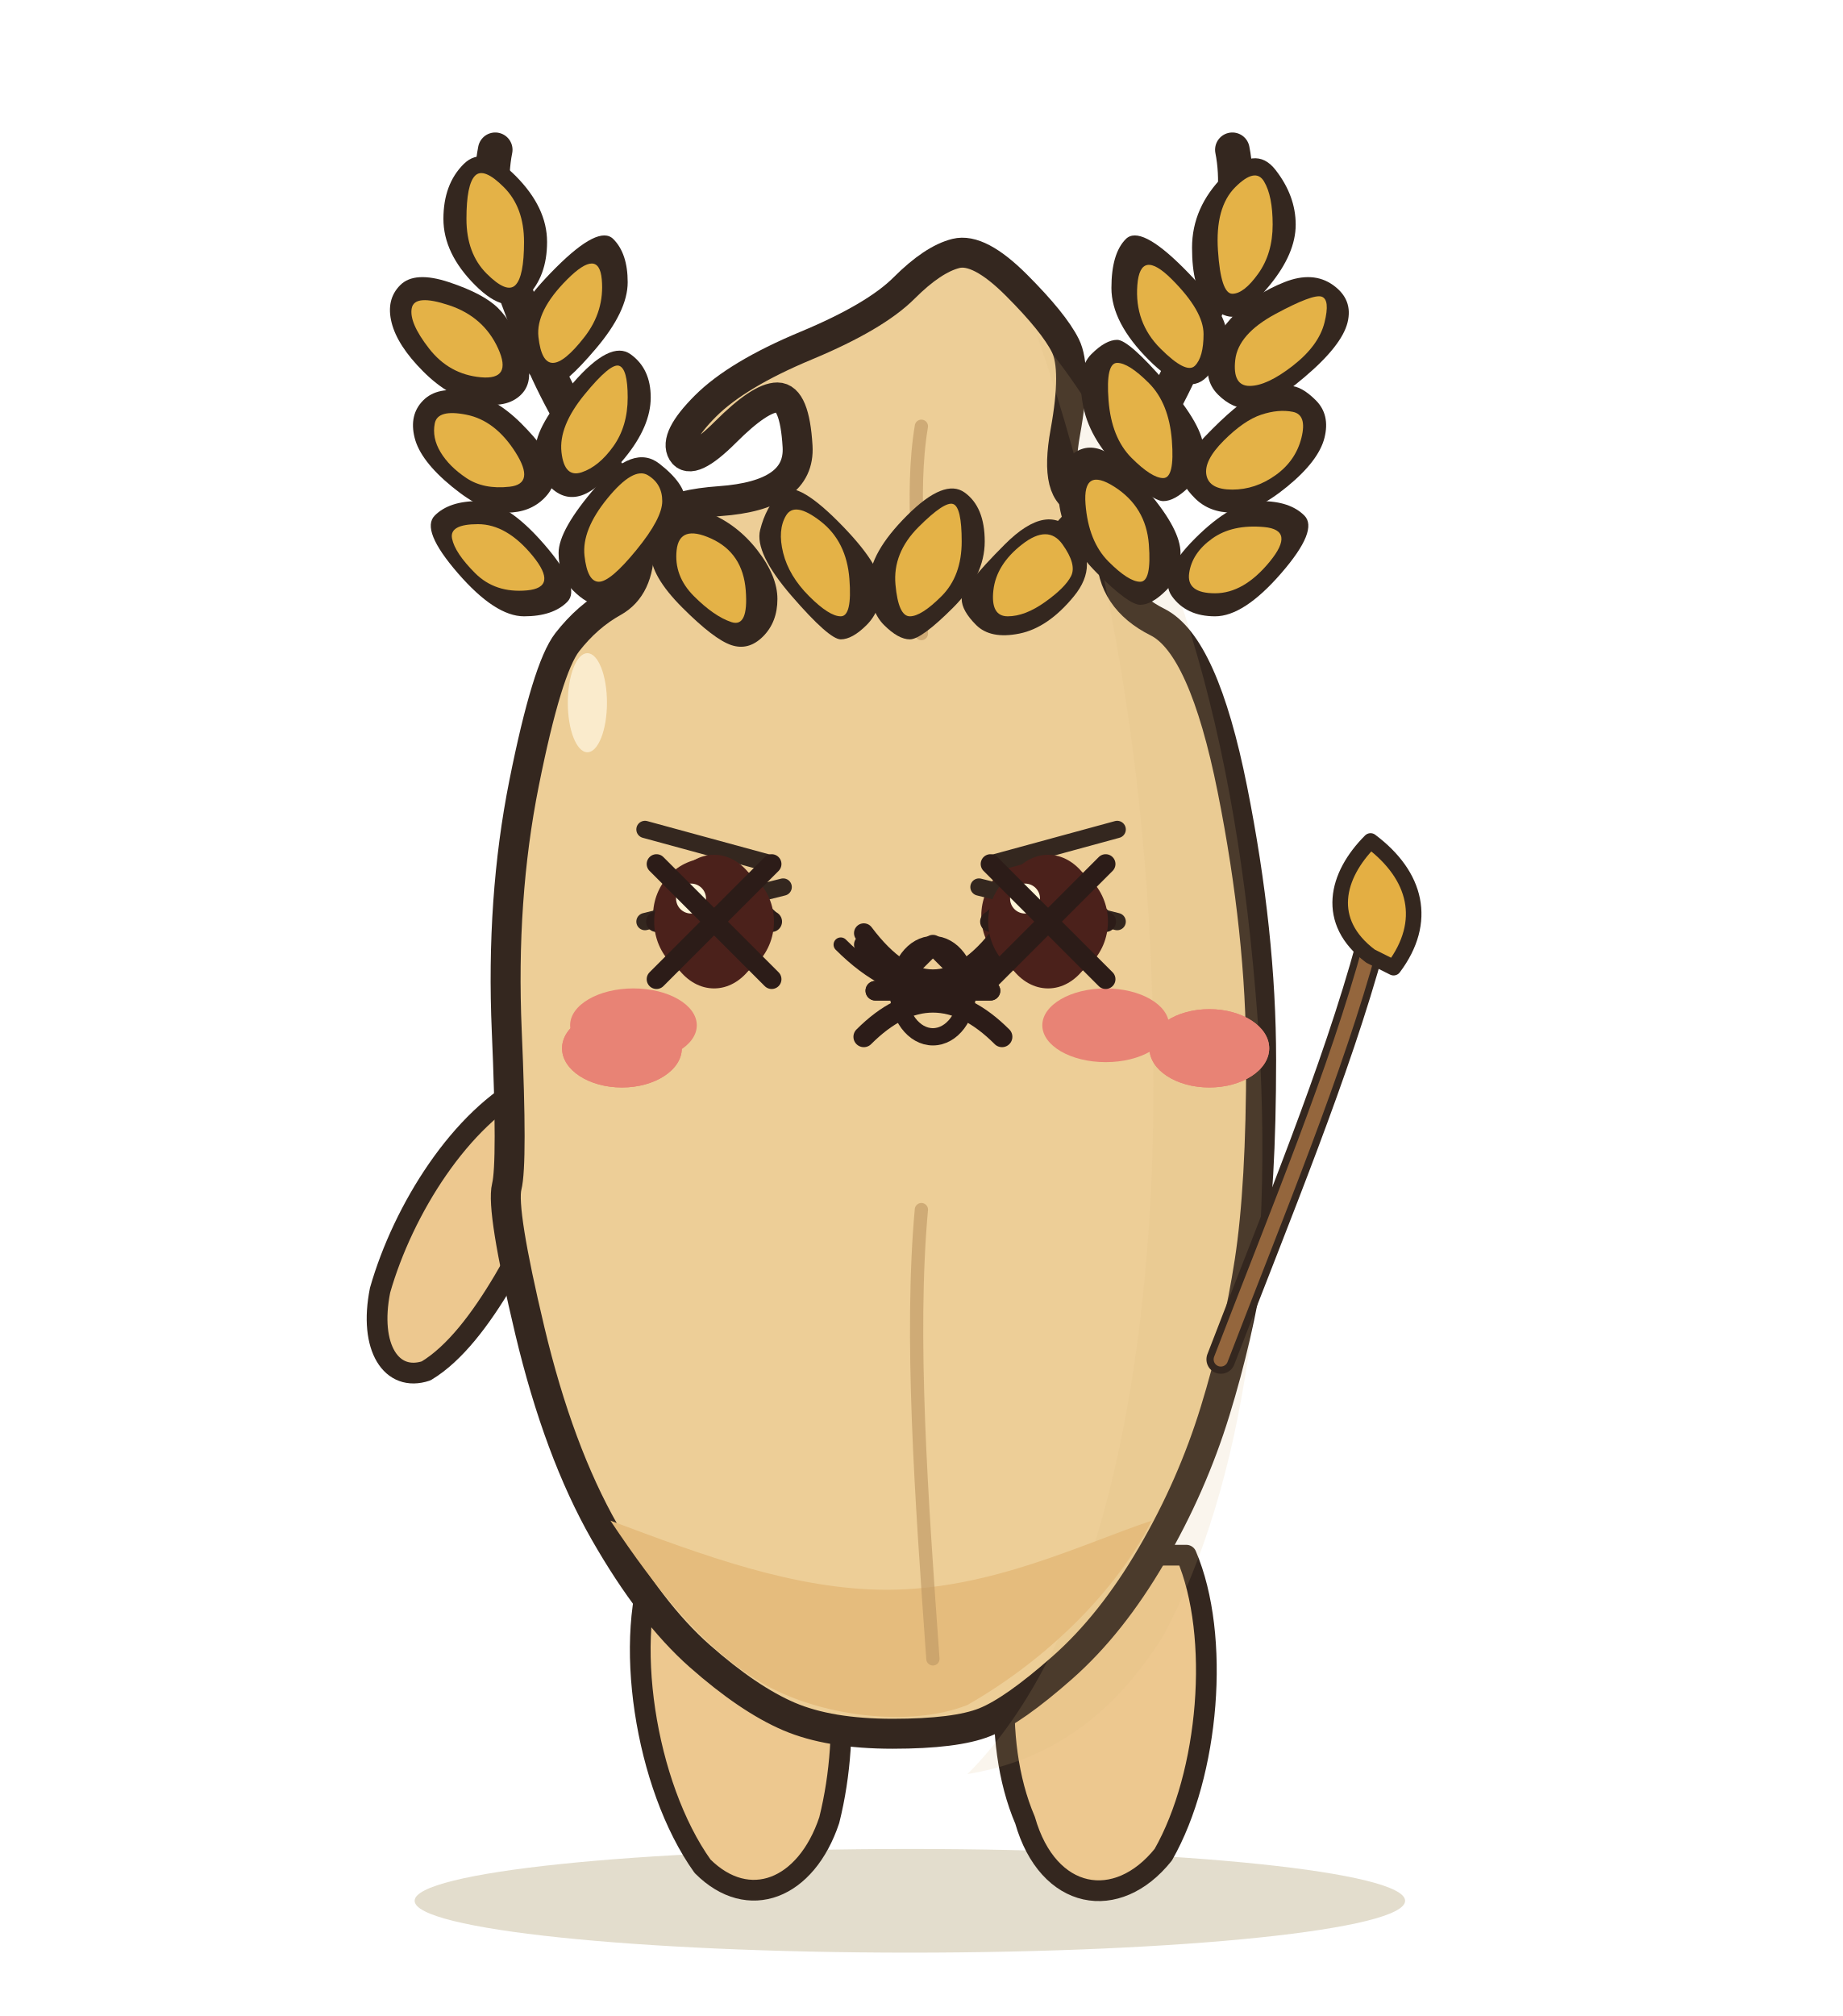
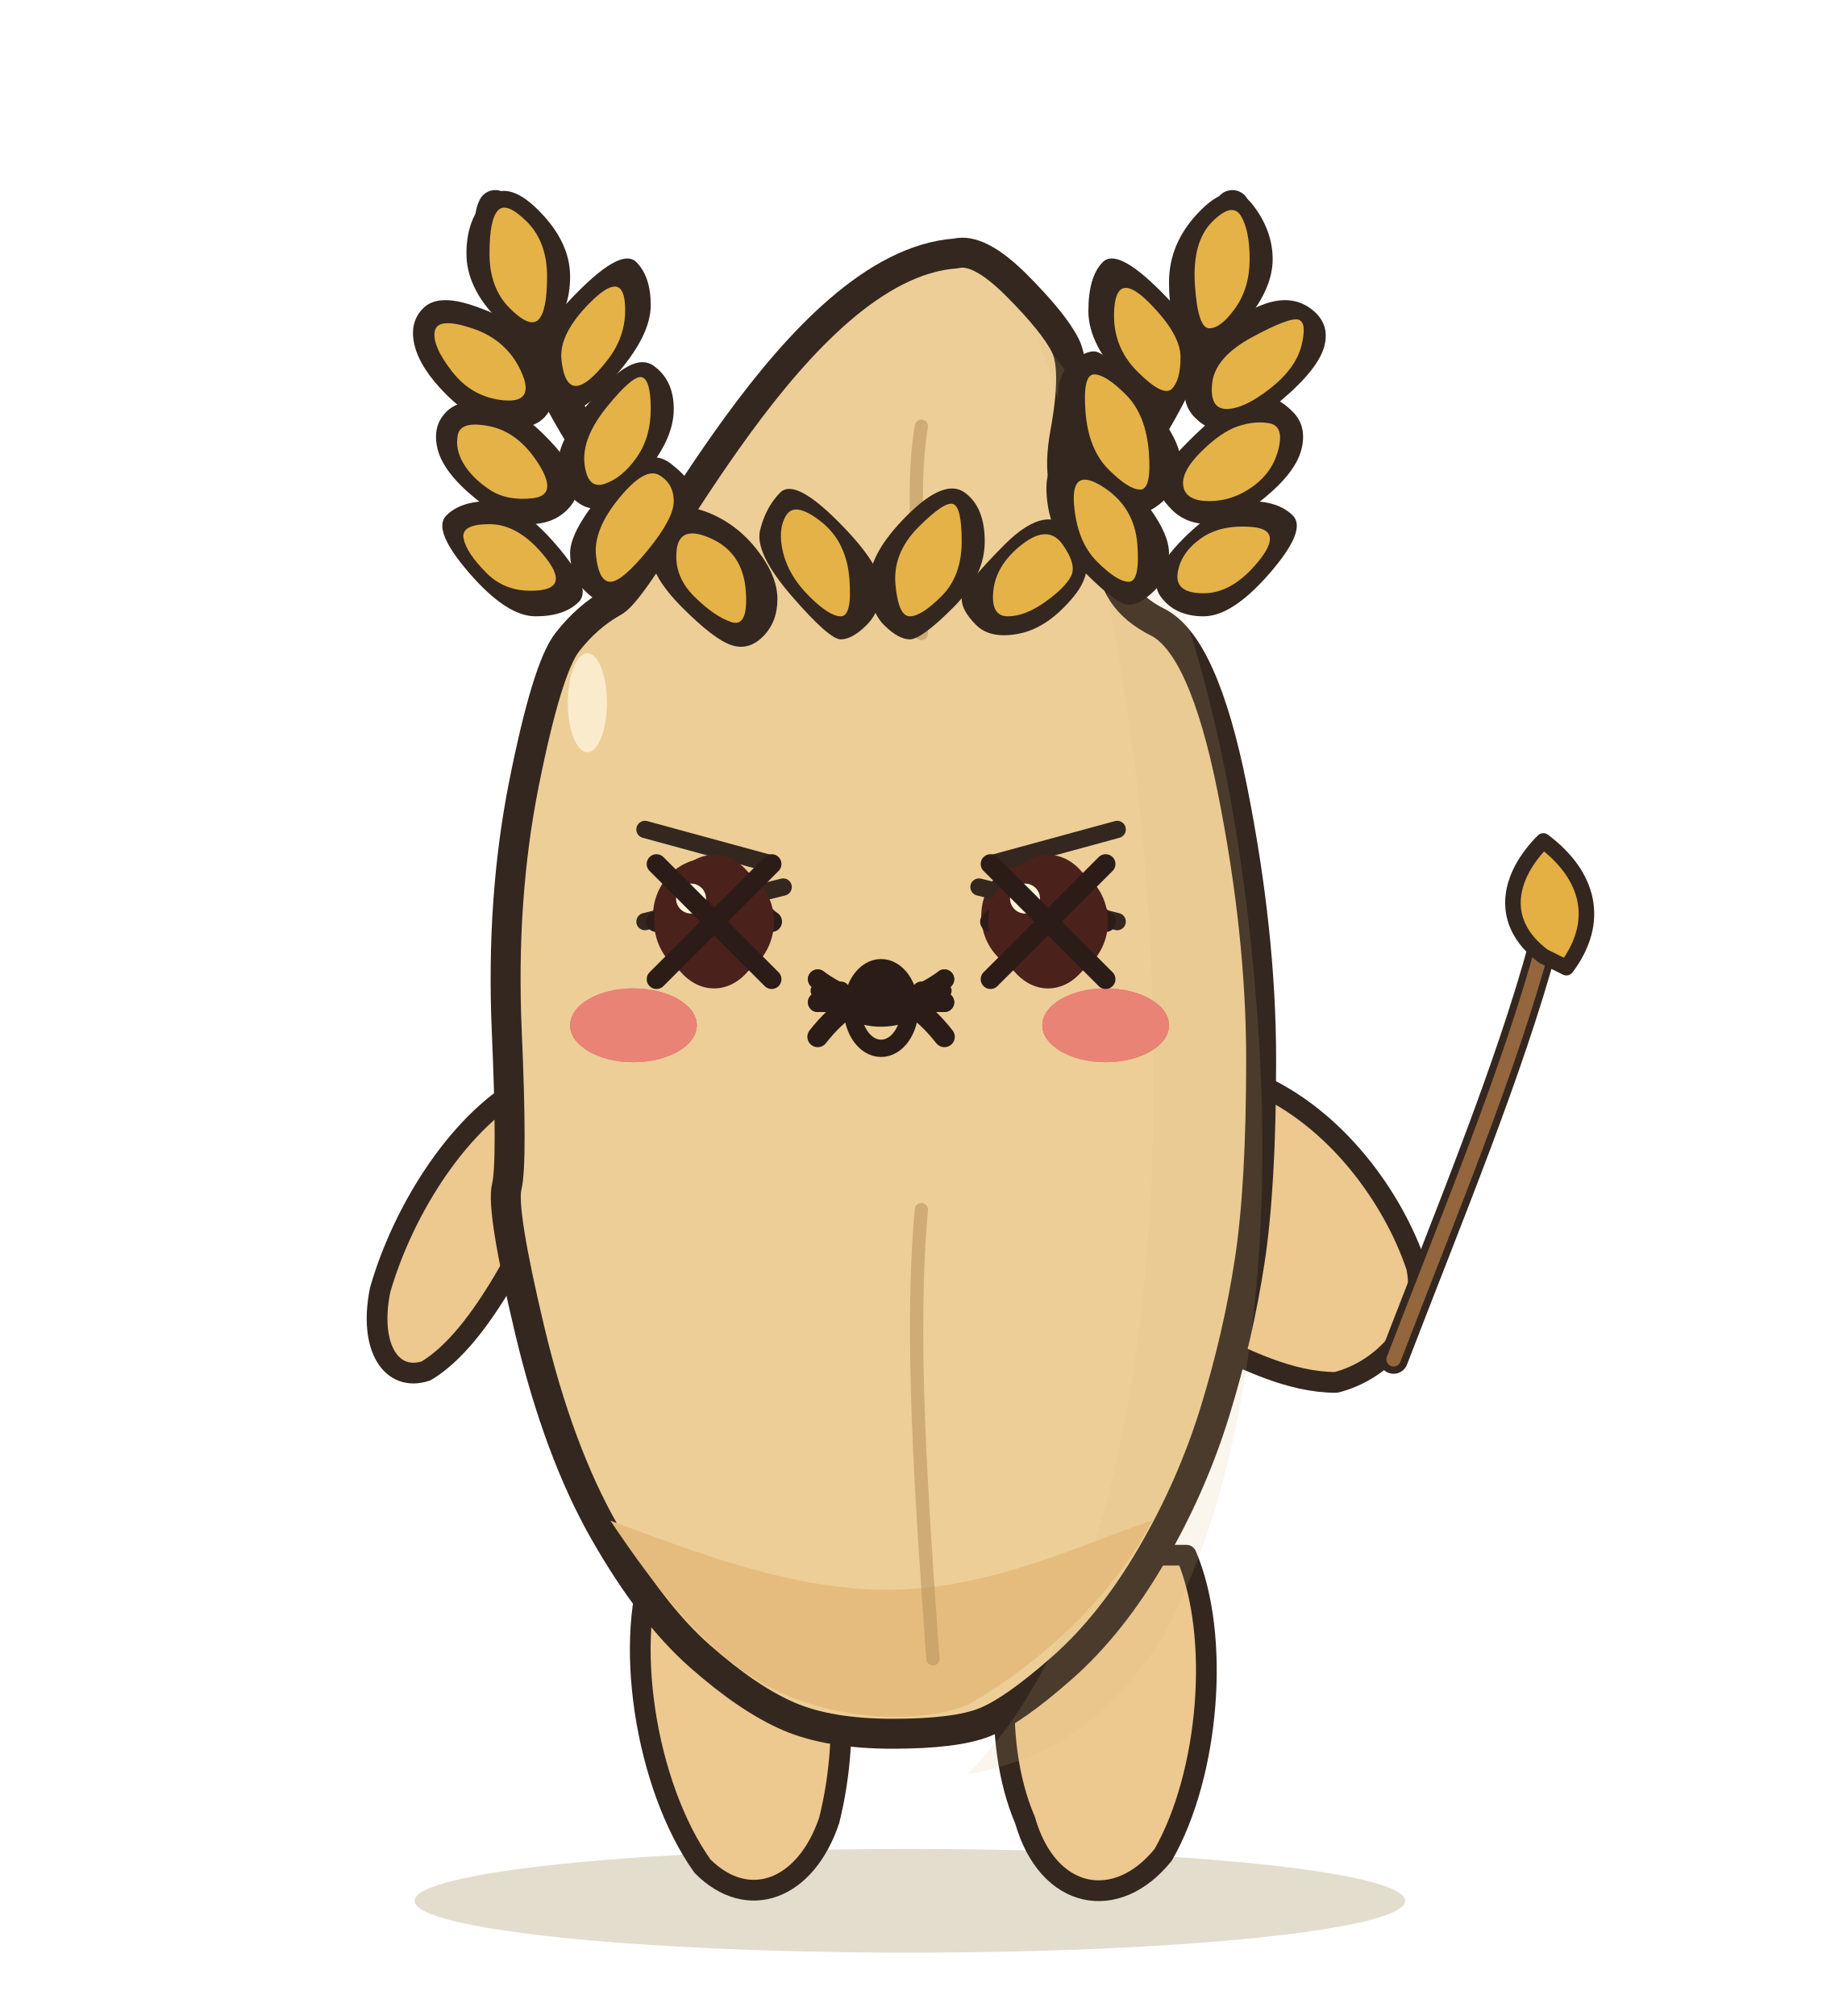
<svg xmlns="http://www.w3.org/2000/svg" width="320" height="350" viewBox="0 0 320 350">
  <g id="body">
    <g id="wheat-original-pixel-trace" transform="translate(160 -92) scale(2) translate(-380 0)">
      <ellipse id="wheat-ground-shadow" cx="379" cy="211" rx="43" ry="4.5" fill="#bcae88" opacity=".42" />
      <path id="wheat-foot-left" d="M357 181 C354 188 356 201 361 208 C365 212 370 210 372 204 C374 196 373 187 370 181 Z" fill="#edc88f" stroke="#34271f" stroke-width="1.8" stroke-linejoin="round" />
      <path id="wheat-foot-right" d="M390 181 C387 187 386 197 389 204 C391 211 397 212 401 207 C405 200 406 188 403 181 Z" fill="#edc88f" stroke="#34271f" stroke-width="1.8" stroke-linejoin="round" />
      <path id="wheat-arm-left" d="M346 140 C340 143 335 151 333 158 C332 163 334 166 337 165 C342 162 346 153 349 147 Z" fill="#edc88f" stroke="#34271f" stroke-width="1.8" stroke-linejoin="round" />
-       <path id="wheat-grain-outline" d="M 383.00 68.00 Q 385.00 67.50 388.25 70.75 Q 391.50 74.00 392.50 76.00 Q 393.50 78.00 392.50 83.50 Q 391.50 89.00 394.00 89.50 Q 396.50 90.00 396.50 94.00 Q 396.50 98.00 400.50 100.00 Q 404.50 102.00 407.00 114.50 Q 409.50 127.00 409.50 138.00 Q 409.50 149.00 408.50 155.50 Q 407.50 162.00 405.50 168.50 Q 403.50 175.00 400.00 181.00 Q 396.50 187.00 392.25 190.75 Q 388.00 194.50 385.50 195.50 Q 383.00 196.50 377.50 196.50 Q 372.00 196.50 368.50 195.00 Q 365.00 193.50 360.75 189.75 Q 356.50 186.00 352.50 179.00 Q 348.50 172.00 346.00 161.50 Q 343.50 151.00 344.00 149.00 Q 344.50 147.00 344.00 135.50 Q 343.50 124.00 345.50 114.00 Q 347.50 104.00 349.25 101.75 Q 351.00 99.50 353.25 98.25 Q 355.50 97.00 355.50 93.50 Q 355.50 90.00 362.50 89.50 Q 369.50 89.00 369.25 84.75 Q 369.00 80.50 367.50 80.50 Q 366.00 80.50 363.00 83.50 Q 360.00 86.50 359.25 85.25 Q 358.50 84.00 361.25 81.25 Q 364.00 78.50 370.00 76.00 Q 376.00 73.50 378.50 71.00 Q 381.00 68.50 383.00 68.00 Z" fill="#edce97" stroke="#34271f" stroke-width="2.6" stroke-linejoin="round" />
+       <path id="wheat-arm-right" d="M409 140 C416 143 421 150 423 156 C424 161 420 165 416 166 C412 166 408 164 404 162 C401 160 401 157 403 153 C405 148 407 144 409 140 Z" fill="#edc88f" stroke="#34271f" stroke-width="1.8" stroke-linejoin="round" />
+       <path id="wheat-grain-outline" d="M 383.00 68.00 Q 385.00 67.50 388.25 70.75 Q 391.50 74.00 392.50 76.00 Q 393.50 78.00 392.50 83.50 Q 391.50 89.00 394.00 89.50 Q 396.50 90.00 396.50 94.00 Q 396.50 98.00 400.50 100.00 Q 404.50 102.00 407.00 114.50 Q 409.50 127.00 409.50 138.00 Q 409.50 149.00 408.50 155.50 Q 407.50 162.00 405.50 168.50 Q 403.50 175.00 400.00 181.00 Q 396.50 187.00 392.25 190.75 Q 388.00 194.50 385.50 195.50 Q 383.00 196.50 377.50 196.50 Q 372.00 196.50 368.50 195.00 Q 365.00 193.50 360.75 189.75 Q 356.50 186.00 352.50 179.00 Q 348.50 172.00 346.00 161.50 Q 343.50 151.00 344.00 149.00 Q 344.50 147.00 344.00 135.50 Q 343.50 124.00 345.50 114.00 Q 347.50 104.00 349.25 101.75 Q 351.00 99.50 353.25 98.25 C 356.50 96.50 369.00 69.00 383.00 68.00 Z" fill="#edce97" stroke="#34271f" stroke-width="2.6" stroke-linejoin="round" />
      <path id="wheat-grain-right-shade" d="M390 75 C401 88 407 108 409 132 C411 155 408 175 401 188 C396 196 390 199 384 200 C394 190 399 171 400 148 C401 120 397 95 390 75 Z" fill="#d8b77f" opacity=".14" />
      <path id="wheat-grain-bottom-shade" d="M353 178 C361 181 369 184 377 184 C386 184 394 180 400 178 C397 184 391 190 384 194 C379 196 371 195 366 192 C361 189 357 184 353 178 Z" fill="#e5bc7d" />
      <path id="wheat-grain-central-crease" d="M380 83 C379 89 380 96 380 101 M380 151 C379 162 380 176 381 190" fill="none" stroke="#bd9662" stroke-width="1.15" stroke-linecap="round" opacity=".62" />
      <ellipse id="wheat-grain-highlight" cx="351" cy="107" rx="1.7" ry="4.3" fill="#fff6e1" opacity=".72" />
      <g id="face-neutral">
        <ellipse id="wheat-neutral-blush-left" cx="355" cy="135" rx="5.5" ry="3.2" fill="#e88375" />
        <ellipse id="wheat-neutral-blush-right" cx="396" cy="135" rx="5.5" ry="3.2" fill="#e88375" />
        <ellipse id="wheat-neutral-eye-left" cx="361.5" cy="125.5" rx="4.8" ry="5" fill="#4b211b" />
        <ellipse id="wheat-neutral-eye-right" cx="390" cy="125.5" rx="4.8" ry="5" fill="#4b211b" />
-         <path id="wheat-neutral-mouth" d="M373 128 Q381 136 389 128" fill="none" stroke="#2c1c18" stroke-width="1.25" stroke-linecap="round" />
+         <path id="wheat-neutral-mouth" d="M371 132 Q376.5 137 382 132" fill="none" stroke="#2c1c18" stroke-width="1.25" stroke-linecap="round" />
      </g>
      <g id="face-happy">
        <path id="wheat-happy-eye-left" d="M357 126 Q362 121 367 126" fill="none" stroke="#2c1c18" stroke-width="1.7" stroke-linecap="round" />
        <path id="wheat-happy-eye-right" d="M386 126 Q391 121 396 126" fill="none" stroke="#2c1c18" stroke-width="1.7" stroke-linecap="round" />
-         <path id="wheat-happy-mouth" d="M375 127 Q381 135 387 127" fill="none" stroke="#2c1c18" stroke-width="1.7" stroke-linecap="round" />
-         <ellipse id="wheat-happy-blush-left" cx="354" cy="137" rx="5.2" ry="3.4" fill="#e88375" />
-         <ellipse id="wheat-happy-blush-right" cx="405" cy="137" rx="5.2" ry="3.4" fill="#e88375" />
+         <path id="wheat-happy-mouth" d="M371 131 Q376.5 135 382 131" fill="none" stroke="#2c1c18" stroke-width="1.7" stroke-linecap="round" />
+         <ellipse id="wheat-happy-blush-left" cx="355" cy="135" rx="5.5" ry="3.2" fill="#e88375" />
+         <ellipse id="wheat-happy-blush-right" cx="396" cy="135" rx="5.5" ry="3.2" fill="#e88375" />
      </g>
      <g id="face-focused">
        <ellipse id="wheat-focused-eye-left" cx="362" cy="126" rx="4.2" ry="5.1" fill="#4b211b" />
        <ellipse id="wheat-focused-eye-right" cx="391" cy="126" rx="4.2" ry="5.1" fill="#4b211b" />
        <path id="wheat-focused-brows" d="M356 118 L367 121 M386 121 L397 118" fill="none" stroke="#34271f" stroke-width="1.5" stroke-linecap="round" />
-         <path id="wheat-focused-mouth" d="M376 132 L386 132" fill="none" stroke="#2c1c18" stroke-width="1.7" stroke-linecap="round" />
+         <path id="wheat-focused-mouth" d="M371 133 L382 133" fill="none" stroke="#2c1c18" stroke-width="1.7" stroke-linecap="round" />
      </g>
      <g id="face-attack">
        <ellipse id="wheat-attack-eye-left" cx="362" cy="126" rx="4.4" ry="5.8" fill="#4b211b" />
        <ellipse id="wheat-attack-eye-right" cx="391" cy="126" rx="4.4" ry="5.8" fill="#4b211b" />
        <path id="wheat-attack-brows" d="M356 126 L368 123 M385 123 L397 126" fill="none" stroke="#34271f" stroke-width="1.5" stroke-linecap="round" />
-         <path id="wheat-attack-mouth" d="M375 128 L378 131 L381 128 L384 131 L387 128" fill="none" stroke="#2c1c18" stroke-width="1.7" stroke-linejoin="round" stroke-linecap="round" />
+         <path id="wheat-attack-mouth" d="M371 131 L374 134 L376.5 131 L379 134 L382 131" fill="none" stroke="#2c1c18" stroke-width="1.7" stroke-linejoin="round" stroke-linecap="round" />
      </g>
      <g id="face-surprised">
        <ellipse id="wheat-surprised-eye-left" cx="362" cy="126" rx="4.2" ry="5.1" fill="#4b211b" />
        <ellipse id="wheat-surprised-eye-right" cx="391" cy="126" rx="4.2" ry="5.1" fill="#4b211b" />
-         <ellipse id="wheat-surprised-mouth" cx="381" cy="132" rx="3" ry="4" fill="none" stroke="#2c1c18" stroke-width="1.5" />
+         <ellipse id="wheat-surprised-mouth" cx="376.5" cy="133.5" rx="2.5" ry="3.5" fill="none" stroke="#2c1c18" stroke-width="1.5" />
      </g>
      <g id="face-hurt">
        <path id="wheat-hurt-eye-left" d="M357 126 L367 126 M386 126 L396 126" fill="none" stroke="#2c1c18" stroke-width="1.8" stroke-linecap="round" />
-         <path id="wheat-hurt-mouth" d="M375 136 Q381 130 387 136" fill="none" stroke="#2c1c18" stroke-width="1.8" stroke-linecap="round" />
-         <ellipse id="wheat-hurt-blush-left" cx="354" cy="137" rx="5.2" ry="3.4" fill="#e88375" />
-         <ellipse id="wheat-hurt-blush-right" cx="405" cy="137" rx="5.2" ry="3.4" fill="#e88375" />
+         <path id="wheat-hurt-mouth" d="M371 136 Q376.5 129 382 136" fill="none" stroke="#2c1c18" stroke-width="1.8" stroke-linecap="round" />
+         <ellipse id="wheat-hurt-blush-left" cx="355" cy="135" rx="5.5" ry="3.2" fill="#e88375" />
+         <ellipse id="wheat-hurt-blush-right" cx="396" cy="135" rx="5.5" ry="3.2" fill="#e88375" />
      </g>
      <g id="face-hungry">
        <circle id="wheat-hungry-eye-left" cx="362" cy="126" r="5.2" fill="#4b211b" />
        <circle id="wheat-hungry-eye-right" cx="391" cy="126" r="5.2" fill="#4b211b" />
        <circle id="wheat-hungry-glint-left" cx="360" cy="124" r="1.3" fill="#fff5d8" />
        <circle id="wheat-hungry-glint-right" cx="389" cy="124" r="1.3" fill="#fff5d8" />
-         <path id="wheat-hungry-mouth" d="M377 130 Q381 134 385 130" fill="none" stroke="#2c1c18" stroke-width="1.6" stroke-linecap="round" />
+         <path id="wheat-hungry-mouth" d="M373 132 Q376.5 136 380 132" fill="none" stroke="#2c1c18" stroke-width="1.6" stroke-linecap="round" />
      </g>
      <g id="face-dead">
        <path id="wheat-dead-eyes" d="M357 121 L367 131 M367 121 L357 131 M386 121 L396 131 M396 121 L386 131" fill="none" stroke="#2c1c18" stroke-width="1.7" stroke-linecap="round" />
-         <path id="wheat-dead-mouth" d="M376 132 L386 132" fill="none" stroke="#2c1c18" stroke-width="1.7" stroke-linecap="round" />
+         <path id="wheat-dead-mouth" d="M371 133 L382 133" fill="none" stroke="#2c1c18" stroke-width="1.7" stroke-linecap="round" />
      </g>
    </g>
  </g>
  <g id="laurel-crown">
    <g id="wheat-ear-pixel-trace" transform="translate(160 -92) scale(2) translate(-380 0)">
-       <path id="wheat-crown-stem-left" d="M362 97 C355 91 350 84 347 77 C344 70 342 64 343 59" fill="none" stroke="#34271f" stroke-width="3.0" stroke-linecap="round" />
-       <path id="wheat-crown-stem-right" d="M388 97 C395 91 400 84 403 77 C406 70 408 64 407 59" fill="none" stroke="#34271f" stroke-width="3.0" stroke-linecap="round" />
-       <path id="wheat-ear-outline-left-top" d="M 340.25 60.25 Q 342.00 58.50 344.75 61.25 Q 347.50 64.00 347.50 67.00 Q 347.50 70.00 345.75 71.75 Q 344.00 73.50 341.25 70.75 Q 338.50 68.00 338.50 65.00 Q 338.50 62.00 340.25 60.25 Z" fill="#34271f" />
-       <path id="wheat-ear-outline-left-upper" d="M 348.25 69.25 Q 352.00 65.50 353.25 66.75 Q 354.50 68.00 354.50 70.50 Q 354.50 73.00 351.75 76.25 Q 349.00 79.50 348.00 79.50 Q 347.00 79.50 345.75 78.25 Q 344.50 77.00 344.50 75.00 Q 344.50 73.00 348.25 69.25 Z" fill="#34271f" />
-       <path id="wheat-ear-outline-left-mid" d="M 334.75 70.75 Q 336.00 69.50 339.00 70.50 Q 342.00 71.50 343.25 72.75 Q 344.50 74.00 345.50 76.50 Q 346.50 79.00 345.25 80.25 Q 344.00 81.50 341.50 81.00 Q 339.00 80.50 336.75 78.25 Q 334.50 76.00 334.00 74.00 Q 333.50 72.00 334.75 70.75 Z" fill="#34271f" />
-       <path id="wheat-ear-outline-left-lower" d="M 349.75 79.25 Q 353.00 75.50 354.75 76.75 Q 356.50 78.00 356.50 80.50 Q 356.50 83.00 354.25 85.75 Q 352.00 88.50 350.50 89.00 Q 349.00 89.50 347.75 88.25 Q 346.50 87.00 346.50 85.00 Q 346.50 83.00 349.75 79.25 Z" fill="#34271f" />
-       <path id="wheat-ear-outline-left-inner" d="M 336.75 80.75 Q 338.00 79.50 340.50 80.00 Q 343.00 80.50 345.25 82.75 Q 347.50 85.00 348.00 86.50 Q 348.50 88.00 347.25 89.25 Q 346.00 90.50 344.00 90.50 Q 342.00 90.50 339.25 88.25 Q 336.50 86.00 336.00 84.00 Q 335.50 82.00 336.75 80.75 Z" fill="#34271f" />
-       <path id="wheat-ear-outline-left-06" d="M 351.75 88.25 Q 355.00 84.50 357.25 86.25 Q 359.50 88.00 359.50 89.50 Q 359.50 91.00 356.25 94.75 Q 353.00 98.50 352.00 98.50 Q 351.00 98.50 349.75 97.25 Q 348.50 96.00 348.50 94.00 Q 348.50 92.00 351.75 88.25 Z" fill="#34271f" />
-       <path id="wheat-ear-outline-left-07" d="M 337.75 90.75 Q 339.00 89.50 341.50 89.50 Q 344.00 89.50 347.25 93.25 Q 350.50 97.00 349.25 98.25 Q 348.00 99.50 345.50 99.50 Q 343.00 99.50 339.75 95.75 Q 336.50 92.00 337.75 90.75 Z" fill="#34271f" />
-       <path id="wheat-ear-outline-right-top" d="M 406.25 61.25 Q 409.00 58.50 410.75 60.75 Q 412.50 63.00 412.50 65.50 Q 412.50 68.00 410.25 70.75 Q 408.00 73.50 407.00 73.50 Q 406.00 73.50 404.75 72.25 Q 403.50 71.00 403.50 67.50 Q 403.50 64.00 406.25 61.25 Z" fill="#34271f" />
-       <path id="wheat-ear-outline-right-upper" d="M 397.75 66.75 Q 399.00 65.50 402.75 69.25 Q 406.50 73.00 406.50 75.00 Q 406.50 77.00 404.75 78.75 Q 403.00 80.50 399.75 77.25 Q 396.50 74.00 396.50 71.00 Q 396.50 68.00 397.75 66.75 Z" fill="#34271f" />
-       <path id="wheat-ear-outline-right-mid" d="M 411.50 70.50 Q 414.00 69.50 415.75 70.75 Q 417.50 72.00 417.00 74.00 Q 416.50 76.00 413.25 78.75 Q 410.00 81.50 408.50 81.50 Q 407.00 81.50 405.75 80.25 Q 404.50 79.00 405.00 77.00 Q 405.50 75.00 407.25 73.25 Q 409.00 71.50 411.50 70.50 Z" fill="#34271f" />
-       <path id="wheat-ear-outline-right-lower" d="M 394.75 76.75 Q 396.00 75.50 397.00 75.50 Q 398.00 75.50 401.25 79.25 Q 404.50 83.00 404.50 85.00 Q 404.50 87.00 403.25 88.25 Q 402.00 89.50 401.00 89.50 Q 400.00 89.50 397.25 86.75 Q 394.50 84.00 394.00 81.00 Q 393.50 78.00 394.75 76.75 Z" fill="#34271f" />
-       <path id="wheat-ear-outline-right-inner" d="M 409.50 80.00 Q 411.00 79.50 412.00 79.50 Q 413.00 79.50 414.25 80.75 Q 415.50 82.00 415.00 84.00 Q 414.50 86.00 411.75 88.25 Q 409.00 90.50 407.00 90.50 Q 405.00 90.50 403.75 89.25 Q 402.50 88.00 402.50 87.00 Q 402.50 86.00 405.25 83.25 Q 408.00 80.50 409.50 80.00 Z" fill="#34271f" />
-       <path id="wheat-ear-outline-right-06" d="M 392.75 85.75 Q 394.00 84.50 395.50 85.00 Q 397.00 85.50 399.75 88.75 Q 402.50 92.00 402.50 94.00 Q 402.50 96.00 401.25 97.25 Q 400.00 98.50 399.00 98.50 Q 398.00 98.50 395.25 95.75 Q 392.50 93.00 392.00 90.00 Q 391.50 87.00 392.75 85.75 Z" fill="#34271f" />
-       <path id="wheat-ear-outline-right-07" d="M 403.75 92.75 Q 407.00 89.50 409.50 89.50 Q 412.00 89.50 413.25 90.75 Q 414.50 92.00 411.25 95.75 Q 408.00 99.50 405.50 99.50 Q 403.00 99.50 401.75 97.75 Q 400.50 96.00 403.75 92.75 Z" fill="#34271f" />
+       <path id="wheat-crown-stem-left" d="M362 97 C355 91 350 84 347 77 C344 70 342 66 343 64" fill="none" stroke="#34271f" stroke-width="3.0" stroke-linecap="round" />
+       <path id="wheat-crown-stem-right" d="M388 97 C395 91 400 84 403 77 C406 70 408 66 407 64" fill="none" stroke="#34271f" stroke-width="3.0" stroke-linecap="round" />
+       <path id="wheat-ear-outline-left-top" transform="translate(2 3)" d="M 340.25 60.25 Q 342.00 58.50 344.75 61.25 Q 347.50 64.00 347.50 67.00 Q 347.50 70.00 345.75 71.75 Q 344.00 73.50 341.25 70.75 Q 338.50 68.00 338.50 65.00 Q 338.50 62.00 340.25 60.25 Z" fill="#34271f" />
+       <path id="wheat-ear-outline-left-upper" transform="translate(2 2)" d="M 348.25 69.25 Q 352.00 65.50 353.25 66.75 Q 354.50 68.00 354.50 70.50 Q 354.50 73.00 351.75 76.25 Q 349.00 79.50 348.00 79.50 Q 347.00 79.50 345.75 78.25 Q 344.50 77.00 344.50 75.00 Q 344.50 73.00 348.25 69.25 Z" fill="#34271f" />
+       <path id="wheat-ear-outline-left-mid" transform="translate(2 2)" d="M 334.75 70.75 Q 336.00 69.50 339.00 70.50 Q 342.00 71.50 343.25 72.75 Q 344.50 74.00 345.50 76.50 Q 346.50 79.00 345.25 80.25 Q 344.00 81.50 341.50 81.00 Q 339.00 80.50 336.75 78.25 Q 334.50 76.00 334.00 74.00 Q 333.50 72.00 334.75 70.75 Z" fill="#34271f" />
+       <path id="wheat-ear-outline-left-lower" transform="translate(2 1)" d="M 349.75 79.25 Q 353.00 75.50 354.75 76.75 Q 356.50 78.00 356.50 80.50 Q 356.50 83.00 354.25 85.75 Q 352.00 88.50 350.50 89.00 Q 349.00 89.50 347.75 88.25 Q 346.50 87.00 346.50 85.00 Q 346.50 83.00 349.75 79.25 Z" fill="#34271f" />
+       <path id="wheat-ear-outline-left-inner" transform="translate(2 1)" d="M 336.75 80.75 Q 338.00 79.50 340.50 80.00 Q 343.00 80.50 345.25 82.75 Q 347.50 85.00 348.00 86.50 Q 348.50 88.00 347.25 89.25 Q 346.00 90.50 344.00 90.50 Q 342.00 90.50 339.25 88.25 Q 336.50 86.00 336.00 84.00 Q 335.50 82.00 336.75 80.75 Z" fill="#34271f" />
+       <path id="wheat-ear-outline-left-06" transform="translate(1 0)" d="M 351.75 88.25 Q 355.00 84.50 357.25 86.25 Q 359.50 88.00 359.50 89.50 Q 359.50 91.00 356.25 94.75 Q 353.00 98.50 352.00 98.50 Q 351.00 98.50 349.75 97.25 Q 348.50 96.00 348.50 94.00 Q 348.50 92.00 351.75 88.25 Z" fill="#34271f" />
+       <path id="wheat-ear-outline-left-07" transform="translate(1 0)" d="M 337.75 90.75 Q 339.00 89.50 341.50 89.50 Q 344.00 89.50 347.25 93.25 Q 350.50 97.00 349.25 98.25 Q 348.00 99.50 345.50 99.50 Q 343.00 99.50 339.75 95.75 Q 336.50 92.00 337.75 90.75 Z" fill="#34271f" />
+       <path id="wheat-ear-outline-right-top" transform="translate(-2 3)" d="M 406.25 61.25 Q 409.00 58.50 410.75 60.75 Q 412.50 63.00 412.50 65.50 Q 412.50 68.00 410.25 70.75 Q 408.00 73.50 407.00 73.50 Q 406.00 73.50 404.75 72.25 Q 403.50 71.00 403.50 67.50 Q 403.50 64.00 406.25 61.25 Z" fill="#34271f" />
+       <path id="wheat-ear-outline-right-upper" transform="translate(-2 2)" d="M 397.75 66.75 Q 399.00 65.50 402.75 69.25 Q 406.50 73.00 406.50 75.00 Q 406.50 77.00 404.75 78.75 Q 403.00 80.50 399.75 77.25 Q 396.50 74.00 396.50 71.00 Q 396.50 68.00 397.75 66.75 Z" fill="#34271f" />
+       <path id="wheat-ear-outline-right-mid" transform="translate(-2 2)" d="M 411.50 70.50 Q 414.00 69.50 415.75 70.75 Q 417.50 72.00 417.00 74.00 Q 416.50 76.00 413.25 78.75 Q 410.00 81.50 408.50 81.50 Q 407.00 81.50 405.75 80.25 Q 404.50 79.00 405.00 77.00 Q 405.50 75.00 407.25 73.25 Q 409.00 71.50 411.50 70.50 Z" fill="#34271f" />
+       <path id="wheat-ear-outline-right-lower" transform="translate(-2 1)" d="M 394.75 76.75 Q 396.00 75.50 397.00 75.50 Q 398.00 75.50 401.25 79.25 Q 404.50 83.00 404.50 85.00 Q 404.50 87.00 403.25 88.25 Q 402.00 89.50 401.00 89.50 Q 400.00 89.50 397.25 86.75 Q 394.50 84.00 394.00 81.00 Q 393.50 78.00 394.75 76.75 Z" fill="#34271f" />
+       <path id="wheat-ear-outline-right-inner" transform="translate(-2 1)" d="M 409.50 80.00 Q 411.00 79.50 412.00 79.50 Q 413.00 79.50 414.25 80.75 Q 415.50 82.00 415.00 84.00 Q 414.50 86.00 411.75 88.25 Q 409.00 90.50 407.00 90.50 Q 405.00 90.50 403.75 89.25 Q 402.50 88.00 402.50 87.00 Q 402.50 86.00 405.25 83.25 Q 408.00 80.50 409.50 80.00 Z" fill="#34271f" />
+       <path id="wheat-ear-outline-right-06" transform="translate(-1 0)" d="M 392.75 85.75 Q 394.00 84.50 395.50 85.00 Q 397.00 85.50 399.75 88.75 Q 402.50 92.00 402.50 94.00 Q 402.50 96.00 401.25 97.25 Q 400.00 98.50 399.00 98.50 Q 398.00 98.50 395.25 95.75 Q 392.50 93.00 392.00 90.00 Q 391.50 87.00 392.75 85.75 Z" fill="#34271f" />
+       <path id="wheat-ear-outline-right-07" transform="translate(-1 0)" d="M 403.75 92.75 Q 407.00 89.50 409.50 89.50 Q 412.00 89.50 413.25 90.75 Q 414.50 92.00 411.25 95.75 Q 408.00 99.50 405.50 99.50 Q 403.00 99.50 401.75 97.75 Q 400.50 96.00 403.75 92.75 Z" fill="#34271f" />
      <path id="wheat-ear-outline-front-left-outer" d="M 357.75 90.75 Q 359.00 89.50 361.50 90.50 Q 364.00 91.50 365.75 93.75 Q 367.50 96.00 367.50 98.00 Q 367.50 100.00 366.25 101.25 Q 365.00 102.50 363.50 102.00 Q 362.00 101.50 359.25 98.75 Q 356.50 96.00 356.50 94.00 Q 356.50 92.00 357.75 90.75 Z" fill="#34271f" />
      <path id="wheat-ear-outline-front-left" d="M 367.75 88.75 Q 369.00 87.50 372.75 91.25 Q 376.50 95.00 376.50 97.00 Q 376.50 99.00 375.25 100.25 Q 374.00 101.50 373.00 101.50 Q 372.00 101.50 368.75 97.75 Q 365.50 94.00 366.00 92.00 Q 366.50 90.00 367.75 88.75 Z" fill="#34271f" />
      <path id="wheat-ear-outline-front-middle" d="M 378.75 90.75 Q 382.00 87.50 383.75 88.75 Q 385.50 90.00 385.50 93.00 Q 385.50 96.00 382.75 98.75 Q 380.00 101.50 379.00 101.50 Q 378.00 101.50 376.75 100.25 Q 375.50 99.00 375.50 96.50 Q 375.50 94.00 378.75 90.75 Z" fill="#34271f" />
      <path id="wheat-ear-outline-front-right" d="M 387.25 93.25 Q 391.00 89.50 393.25 92.25 Q 395.50 95.00 393.25 97.75 Q 391.00 100.50 388.50 101.00 Q 386.00 101.50 384.75 100.25 Q 383.50 99.00 383.50 98.00 Q 383.50 97.00 387.25 93.25 Z" fill="#34271f" />
-       <path id="wheat-ear-left-top" d="M 341.25 61.25 Q 342.00 60.50 343.75 62.25 Q 345.50 64.00 345.50 67.00 Q 345.50 70.00 344.75 70.75 Q 344.00 71.50 342.25 69.75 Q 340.50 68.00 340.50 65.00 Q 340.50 62.00 341.25 61.25 Z" fill="#e4b247" />
-       <path id="wheat-ear-left-upper" d="M 349.25 70.25 Q 352.00 67.50 352.25 70.25 Q 352.50 73.00 350.75 75.25 Q 349.00 77.50 348.00 77.50 Q 347.00 77.50 346.75 75.25 Q 346.50 73.00 349.25 70.25 Z" fill="#e4b247" />
-       <path id="wheat-ear-left-mid" d="M 335.75 72.75 Q 336.00 71.50 339.00 72.50 Q 342.00 73.50 343.25 76.25 Q 344.50 79.00 341.75 78.75 Q 339.00 78.50 337.25 76.25 Q 335.50 74.00 335.75 72.75 Z" fill="#e4b247" />
-       <path id="wheat-ear-left-lower" d="M 350.75 80.25 Q 353.00 77.50 353.75 77.75 Q 354.50 78.00 354.50 80.50 Q 354.50 83.00 353.25 84.75 Q 352.00 86.50 350.50 87.00 Q 349.00 87.50 348.75 85.25 Q 348.50 83.00 350.75 80.25 Z" fill="#e4b247" />
-       <path id="wheat-ear-left-inner" d="M 337.75 82.75 Q 338.00 81.50 340.50 82.00 Q 343.00 82.50 344.75 85.25 Q 346.50 88.00 344.25 88.25 Q 342.00 88.50 340.50 87.50 Q 339.00 86.50 338.25 85.25 Q 337.50 84.00 337.75 82.75 Z" fill="#e4b247" />
-       <path id="wheat-ear-left-06" d="M 352.75 89.25 Q 355.00 86.50 356.25 87.25 Q 357.50 88.00 357.50 89.50 Q 357.50 91.00 355.25 93.75 Q 353.00 96.50 352.00 96.50 Q 351.00 96.50 350.75 94.25 Q 350.50 92.00 352.75 89.25 Z" fill="#e4b247" />
-       <path id="wheat-ear-left-07" d="M 339.25 92.75 Q 339.00 91.50 341.50 91.50 Q 344.00 91.50 346.25 94.25 Q 348.50 97.00 345.75 97.25 Q 343.00 97.50 341.25 95.75 Q 339.50 94.00 339.25 92.75 Z" fill="#e4b247" />
-       <path id="wheat-ear-right-top" d="M 407.25 62.25 Q 409.00 60.50 409.75 61.75 Q 410.50 63.00 410.50 65.50 Q 410.50 68.00 409.25 69.75 Q 408.00 71.50 407.00 71.50 Q 406.00 71.50 405.75 67.75 Q 405.50 64.00 407.25 62.25 Z" fill="#e4b247" />
-       <path id="wheat-ear-right-upper" d="M 398.75 70.75 Q 399.00 67.50 401.75 70.25 Q 404.50 73.00 404.50 75.00 Q 404.50 77.00 403.75 77.75 Q 403.00 78.50 400.75 76.25 Q 398.50 74.00 398.75 70.75 Z" fill="#e4b247" />
-       <path id="wheat-ear-right-mid" d="M 410.75 73.25 Q 414.00 71.50 414.75 71.75 Q 415.50 72.00 415.00 74.00 Q 414.50 76.00 412.25 77.75 Q 410.00 79.50 408.50 79.50 Q 407.00 79.50 407.25 77.25 Q 407.50 75.00 410.75 73.25 Z" fill="#e4b247" />
-       <path id="wheat-ear-right-lower" d="M 396.25 80.75 Q 396.00 77.50 397.00 77.50 Q 398.00 77.50 399.75 79.25 Q 401.50 81.00 401.75 84.25 Q 402.00 87.50 401.00 87.50 Q 400.00 87.50 398.25 85.75 Q 396.50 84.00 396.25 80.75 Z" fill="#e4b247" />
-       <path id="wheat-ear-right-inner" d="M 409.50 82.00 Q 411.00 81.50 412.25 81.75 Q 413.50 82.00 413.00 84.00 Q 412.50 86.00 410.75 87.25 Q 409.00 88.50 407.00 88.50 Q 405.00 88.50 404.75 87.25 Q 404.50 86.00 406.25 84.25 Q 408.00 82.50 409.50 82.00 Z" fill="#e4b247" />
-       <path id="wheat-ear-right-06" d="M 394.25 89.75 Q 394.00 86.50 396.75 88.25 Q 399.50 90.00 399.75 93.25 Q 400.00 96.50 399.00 96.50 Q 398.00 96.50 396.25 94.75 Q 394.50 93.00 394.25 89.75 Z" fill="#e4b247" />
-       <path id="wheat-ear-right-07" d="M 405.25 92.75 Q 407.00 91.50 409.75 91.75 Q 412.50 92.00 410.25 94.75 Q 408.00 97.50 405.50 97.50 Q 403.00 97.50 403.25 95.75 Q 403.50 94.00 405.25 92.75 Z" fill="#e4b247" />
+       <path id="wheat-ear-left-top" transform="translate(2 3)" d="M 341.25 61.25 Q 342.00 60.50 343.75 62.25 Q 345.50 64.00 345.50 67.00 Q 345.50 70.00 344.75 70.75 Q 344.00 71.50 342.25 69.75 Q 340.50 68.00 340.50 65.00 Q 340.50 62.00 341.25 61.25 Z" fill="#e4b247" />
+       <path id="wheat-ear-left-upper" transform="translate(2 2)" d="M 349.25 70.25 Q 352.00 67.50 352.25 70.25 Q 352.50 73.00 350.75 75.25 Q 349.00 77.50 348.00 77.50 Q 347.00 77.50 346.75 75.25 Q 346.50 73.00 349.25 70.25 Z" fill="#e4b247" />
+       <path id="wheat-ear-left-mid" transform="translate(2 2)" d="M 335.75 72.75 Q 336.00 71.50 339.00 72.50 Q 342.00 73.50 343.25 76.25 Q 344.50 79.00 341.75 78.75 Q 339.00 78.50 337.25 76.25 Q 335.50 74.00 335.75 72.75 Z" fill="#e4b247" />
+       <path id="wheat-ear-left-lower" transform="translate(2 1)" d="M 350.75 80.25 Q 353.00 77.50 353.75 77.75 Q 354.50 78.00 354.50 80.50 Q 354.50 83.00 353.25 84.75 Q 352.00 86.50 350.50 87.00 Q 349.00 87.50 348.75 85.25 Q 348.50 83.00 350.75 80.25 Z" fill="#e4b247" />
+       <path id="wheat-ear-left-inner" transform="translate(2 1)" d="M 337.75 82.75 Q 338.00 81.50 340.50 82.00 Q 343.00 82.50 344.75 85.25 Q 346.50 88.00 344.25 88.25 Q 342.00 88.50 340.50 87.50 Q 339.00 86.50 338.25 85.25 Q 337.50 84.00 337.75 82.75 Z" fill="#e4b247" />
+       <path id="wheat-ear-left-06" transform="translate(1 0)" d="M 352.75 89.25 Q 355.00 86.50 356.25 87.25 Q 357.50 88.00 357.50 89.50 Q 357.50 91.00 355.25 93.75 Q 353.00 96.50 352.00 96.50 Q 351.00 96.50 350.75 94.25 Q 350.50 92.00 352.75 89.25 Z" fill="#e4b247" />
+       <path id="wheat-ear-left-07" transform="translate(1 0)" d="M 339.25 92.75 Q 339.00 91.50 341.50 91.50 Q 344.00 91.50 346.25 94.25 Q 348.50 97.00 345.75 97.25 Q 343.00 97.50 341.25 95.75 Q 339.50 94.00 339.25 92.75 Z" fill="#e4b247" />
+       <path id="wheat-ear-right-top" transform="translate(-2 3)" d="M 407.25 62.25 Q 409.00 60.50 409.75 61.75 Q 410.50 63.00 410.50 65.50 Q 410.50 68.00 409.25 69.75 Q 408.00 71.50 407.00 71.50 Q 406.00 71.50 405.75 67.75 Q 405.50 64.00 407.25 62.25 Z" fill="#e4b247" />
+       <path id="wheat-ear-right-upper" transform="translate(-2 2)" d="M 398.75 70.75 Q 399.00 67.50 401.75 70.25 Q 404.50 73.00 404.50 75.00 Q 404.50 77.00 403.75 77.75 Q 403.00 78.50 400.75 76.25 Q 398.50 74.00 398.75 70.75 Z" fill="#e4b247" />
+       <path id="wheat-ear-right-mid" transform="translate(-2 2)" d="M 410.75 73.25 Q 414.00 71.50 414.75 71.75 Q 415.50 72.00 415.00 74.00 Q 414.50 76.00 412.25 77.75 Q 410.00 79.50 408.50 79.50 Q 407.00 79.50 407.25 77.25 Q 407.50 75.00 410.75 73.25 Z" fill="#e4b247" />
+       <path id="wheat-ear-right-lower" transform="translate(-2 1)" d="M 396.25 80.75 Q 396.00 77.50 397.00 77.50 Q 398.00 77.50 399.75 79.25 Q 401.50 81.00 401.75 84.25 Q 402.00 87.50 401.00 87.50 Q 400.00 87.50 398.25 85.75 Q 396.50 84.00 396.25 80.75 Z" fill="#e4b247" />
+       <path id="wheat-ear-right-inner" transform="translate(-2 1)" d="M 409.50 82.00 Q 411.00 81.50 412.25 81.75 Q 413.50 82.00 413.00 84.00 Q 412.50 86.00 410.75 87.25 Q 409.00 88.50 407.00 88.50 Q 405.00 88.50 404.75 87.25 Q 404.50 86.00 406.25 84.25 Q 408.00 82.50 409.50 82.00 Z" fill="#e4b247" />
+       <path id="wheat-ear-right-06" transform="translate(-1 0)" d="M 394.25 89.75 Q 394.00 86.50 396.75 88.25 Q 399.50 90.00 399.75 93.25 Q 400.00 96.50 399.00 96.50 Q 398.00 96.50 396.25 94.75 Q 394.50 93.00 394.25 89.75 Z" fill="#e4b247" />
+       <path id="wheat-ear-right-07" transform="translate(-1 0)" d="M 405.25 92.75 Q 407.00 91.50 409.75 91.75 Q 412.50 92.00 410.25 94.75 Q 408.00 97.50 405.50 97.50 Q 403.00 97.50 403.25 95.75 Q 403.50 94.00 405.25 92.75 Z" fill="#e4b247" />
      <path id="wheat-ear-front-left-outer" d="M 358.75 93.75 Q 359.00 91.50 361.75 92.75 Q 364.50 94.00 364.75 97.25 Q 365.00 100.50 363.50 100.00 Q 362.00 99.50 360.25 97.75 Q 358.50 96.00 358.75 93.75 Z" fill="#e4b247" />
      <path id="wheat-ear-front-left" d="M 368.25 90.75 Q 369.00 89.50 371.25 91.25 Q 373.50 93.00 373.75 96.25 Q 374.00 99.50 373.00 99.50 Q 372.00 99.50 370.25 97.75 Q 368.50 96.00 368.00 94.00 Q 367.50 92.00 368.25 90.75 Z" fill="#e4b247" />
      <path id="wheat-ear-front-middle" d="M 379.75 91.75 Q 382.00 89.50 382.75 89.75 Q 383.50 90.00 383.50 93.00 Q 383.50 96.00 381.75 97.75 Q 380.00 99.50 379.00 99.50 Q 378.00 99.50 377.75 96.75 Q 377.50 94.00 379.75 91.75 Z" fill="#e4b247" />
      <path id="wheat-ear-front-right" d="M 388.75 93.25 Q 391.00 91.50 392.25 93.25 Q 393.50 95.00 393.00 96.00 Q 392.50 97.00 390.75 98.25 Q 389.00 99.50 387.50 99.50 Q 386.00 99.50 386.25 97.25 Q 386.50 95.00 388.75 93.25 Z" fill="#e4b247" />
    </g>
  </g>
  <g id="command-baton">
    <g id="wheat-baton-original-coordinates" transform="translate(160 -92) scale(2) translate(-380 0)">
-       <path id="wheat-baton-outline" d="M406 164 C411 151 416 139 419 128" fill="none" stroke="#34271f" stroke-width="2.5" stroke-linecap="round" />
-       <path id="wheat-baton-wood" d="M406 164 C411 151 416 139 419 128" fill="none" stroke="#94663d" stroke-width="1.25" stroke-linecap="round" />
-       <path id="wheat-baton-grain-tip" d="M419 129 C415 126 416 122 419 119 C423 122 424 126 421 130 Z" fill="#e4af43" stroke="#34271f" stroke-width="1.35" stroke-linejoin="round" />
+       <path id="wheat-baton-outline" d="M421 164 C426 151 431 139 434 128" fill="none" stroke="#34271f" stroke-width="2.5" stroke-linecap="round" />
+       <path id="wheat-baton-wood" d="M421 164 C426 151 431 139 434 128" fill="none" stroke="#94663d" stroke-width="1.25" stroke-linecap="round" />
+       <path id="wheat-baton-grain-tip" d="M434 129 C430 126 431 122 434 119 C438 122 439 126 436 130 Z" fill="#e4af43" stroke="#34271f" stroke-width="1.35" stroke-linejoin="round" />
    </g>
  </g>
</svg>
